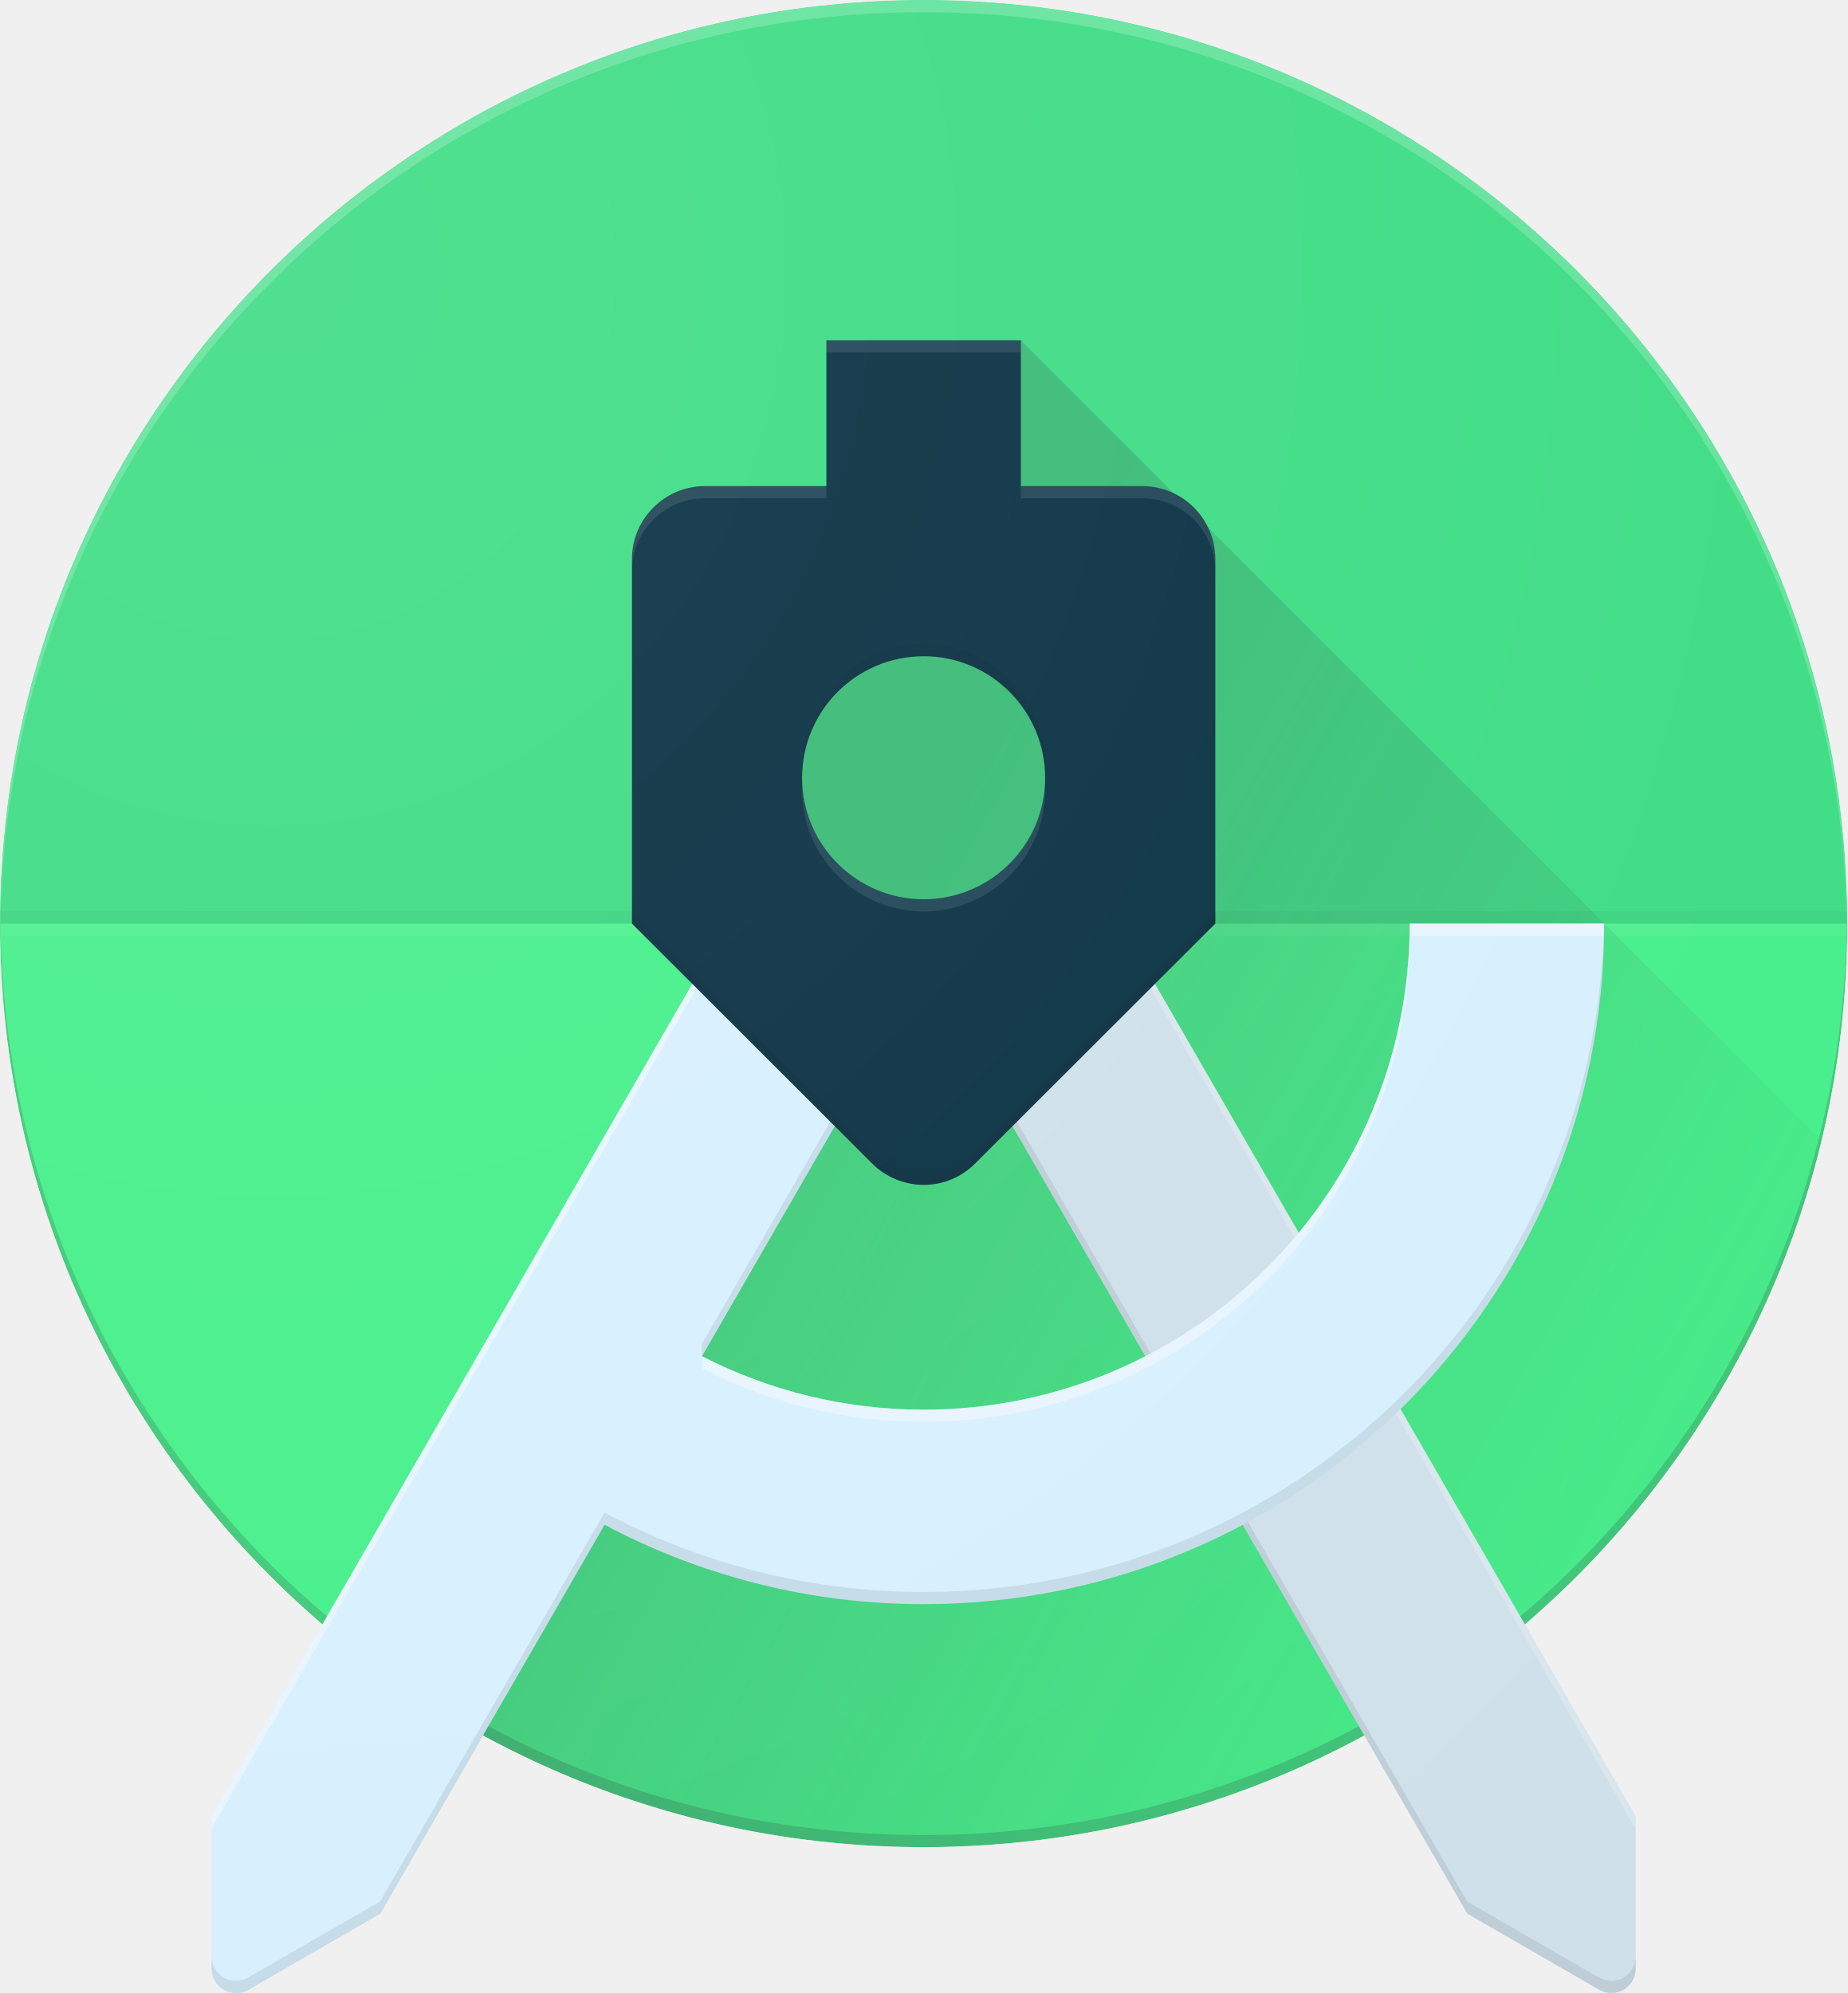
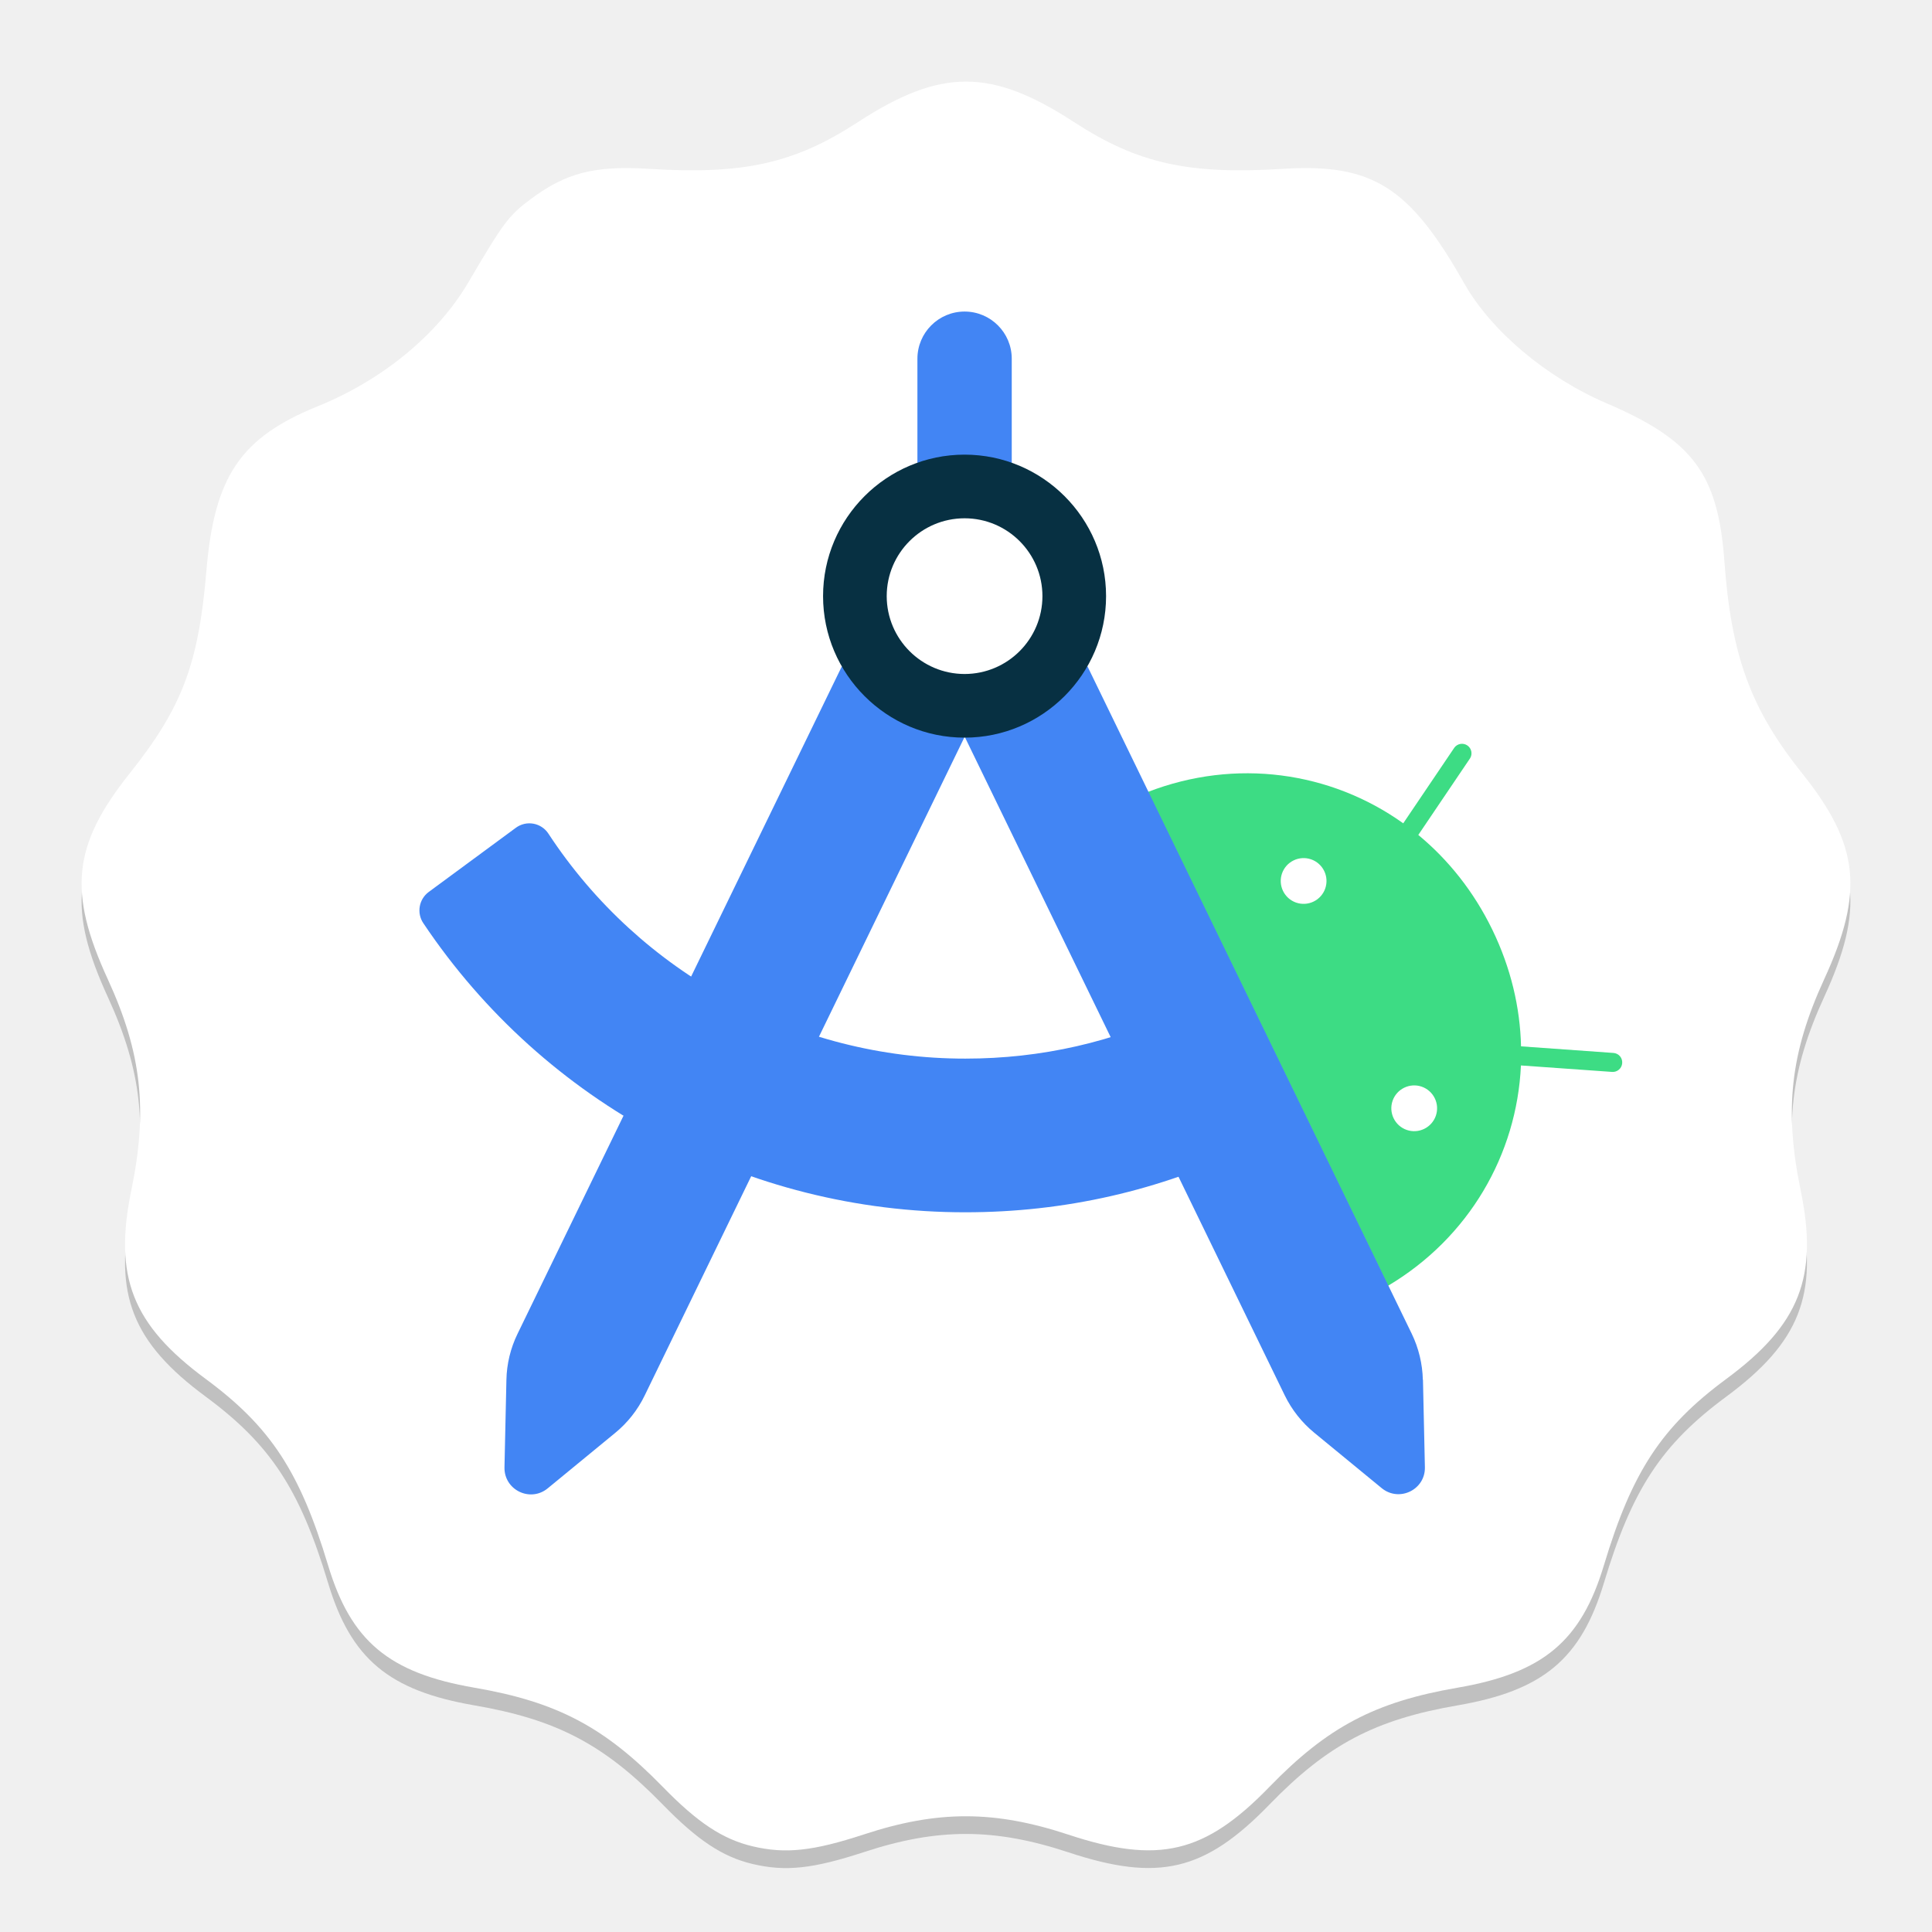
- <svg xmlns="http://www.w3.org/2000/svg" xmlns:xlink="http://www.w3.org/1999/xlink" viewBox="0 0 200 215.789">
-   <defs>
-     <path id="b-androidstudio" d="M101.333 50.667C101.333 22.687 78.647 0 50.667 0 22.687 0 0 22.687 0 50.667c0 15.386 6.867 29.16 17.693 38.446l-6.08 10.527V108a1.337 1.337 0 0 0 2.007 1.153l7.233-4.173 5.647-9.773c7.18 3.906 15.413 6.126 24.167 6.126 8.753 0 16.986-2.22 24.173-6.126l5.647 9.773 7.233 4.173A1.337 1.337 0 0 0 89.727 108v-8.36l-6.08-10.527c10.82-9.286 17.686-23.06 17.686-38.446z" />
-     <path id="d-androidstudio" d="M101.333 50.667C101.333 22.687 78.647 0 50.667 0 22.687 0 0 22.687 0 50.667c0 15.386 6.867 29.16 17.693 38.446l-6.08 10.527V108a1.337 1.337 0 0 0 2.007 1.153l7.233-4.173 5.647-9.773c7.18 3.906 15.413 6.126 24.167 6.126 8.753 0 16.986-2.22 24.173-6.126l5.647 9.773 7.233 4.173A1.337 1.337 0 0 0 89.727 108v-8.36l-6.08-10.527c10.82-9.286 17.686-23.06 17.686-38.446z" />
-     <path id="f-androidstudio" d="M101.333 50.667C101.333 22.687 78.647 0 50.667 0 22.687 0 0 22.687 0 50.667c0 15.386 6.867 29.16 17.693 38.446l-6.08 10.527V108a1.337 1.337 0 0 0 2.007 1.153l7.233-4.173 5.647-9.773c7.18 3.906 15.413 6.126 24.167 6.126 8.753 0 16.986-2.22 24.173-6.126l5.647 9.773 7.233 4.173A1.337 1.337 0 0 0 89.727 108v-8.36l-6.08-10.527c10.82-9.286 17.686-23.06 17.686-38.446z" />
-     <path id="h-androidstudio" d="M101.333 50.667C101.333 22.687 78.647 0 50.667 0 22.687 0 0 22.687 0 50.667c0 15.386 6.867 29.16 17.693 38.446l-6.08 10.527V108a1.337 1.337 0 0 0 2.007 1.153l7.233-4.173 5.647-9.773c7.18 3.906 15.413 6.126 24.167 6.126 8.753 0 16.986-2.22 24.173-6.126l5.647 9.773 7.233 4.173A1.337 1.337 0 0 0 89.727 108v-8.36l-6.08-10.527c10.82-9.286 17.686-23.06 17.686-38.446z" />
-     <path id="j-androidstudio" d="M101.333 50.667C101.333 22.687 78.647 0 50.667 0 22.687 0 0 22.687 0 50.667c0 15.386 6.867 29.16 17.693 38.446l-6.08 10.527V108a1.337 1.337 0 0 0 2.007 1.153l7.233-4.173 5.647-9.773c7.18 3.906 15.413 6.126 24.167 6.126 8.753 0 16.986-2.22 24.173-6.126l5.647 9.773 7.233 4.173A1.337 1.337 0 0 0 89.727 108v-8.36l-6.08-10.527c10.82-9.286 17.686-23.06 17.686-38.446z" />
-     <path id="l-androidstudio" d="M101.333 50.667C101.333 22.687 78.647 0 50.667 0 22.687 0 0 22.687 0 50.667c0 15.386 6.867 29.16 17.693 38.446l-6.08 10.527V108a1.337 1.337 0 0 0 2.007 1.153l7.233-4.173 5.647-9.773c7.18 3.906 15.413 6.126 24.167 6.126 8.753 0 16.986-2.22 24.173-6.126l5.647 9.773 7.233 4.173A1.337 1.337 0 0 0 89.727 108v-8.36l-6.08-10.527c10.82-9.286 17.686-23.06 17.686-38.446z" />
-     <path id="n-androidstudio" d="M101.333 50.667C101.333 22.687 78.647 0 50.667 0 22.687 0 0 22.687 0 50.667c0 15.386 6.867 29.16 17.693 38.446l-6.08 10.527V108a1.337 1.337 0 0 0 2.007 1.153l7.233-4.173 5.647-9.773c7.18 3.906 15.413 6.126 24.167 6.126 8.753 0 16.986-2.22 24.173-6.126l5.647 9.773 7.233 4.173A1.337 1.337 0 0 0 89.727 108v-8.36l-6.08-10.527c10.82-9.286 17.686-23.06 17.686-38.446z" />
-     <path id="q-androidstudio" d="M101.333 50.667C101.333 22.687 78.647 0 50.667 0 22.687 0 0 22.687 0 50.667c0 15.386 6.867 29.16 17.693 38.446l-6.08 10.527V108a1.337 1.337 0 0 0 2.007 1.153l7.233-4.173 5.647-9.773c7.18 3.906 15.413 6.126 24.167 6.126 8.753 0 16.986-2.22 24.173-6.126l5.647 9.773 7.233 4.173A1.337 1.337 0 0 0 89.727 108v-8.36l-6.08-10.527c10.82-9.286 17.686-23.06 17.686-38.446z" />
-     <path id="s-androidstudio" d="M101.333 50.667C101.333 22.687 78.647 0 50.667 0 22.687 0 0 22.687 0 50.667c0 15.386 6.867 29.16 17.693 38.446l-6.08 10.527V108a1.337 1.337 0 0 0 2.007 1.153l7.233-4.173 5.647-9.773c7.18 3.906 15.413 6.126 24.167 6.126 8.753 0 16.986-2.22 24.173-6.126l5.647 9.773 7.233 4.173A1.337 1.337 0 0 0 89.727 108v-8.36l-6.08-10.527c10.82-9.286 17.686-23.06 17.686-38.446z" />
-     <path id="u-androidstudio" d="M101.333 50.667C101.333 22.687 78.647 0 50.667 0 22.687 0 0 22.687 0 50.667c0 15.386 6.867 29.16 17.693 38.446l-6.08 10.527V108a1.337 1.337 0 0 0 2.007 1.153l7.233-4.173 5.647-9.773c7.18 3.906 15.413 6.126 24.167 6.126 8.753 0 16.986-2.22 24.173-6.126l5.647 9.773 7.233 4.173A1.337 1.337 0 0 0 89.727 108v-8.36l-6.08-10.527c10.82-9.286 17.686-23.06 17.686-38.446z" />
-     <path id="w-androidstudio" d="M101.333 50.667C101.333 22.687 78.647 0 50.667 0 22.687 0 0 22.687 0 50.667c0 15.386 6.867 29.16 17.693 38.446l-6.08 10.527V108a1.337 1.337 0 0 0 2.007 1.153l7.233-4.173 5.647-9.773c7.18 3.906 15.413 6.126 24.167 6.126 8.753 0 16.986-2.22 24.173-6.126l5.647 9.773 7.233 4.173A1.337 1.337 0 0 0 89.727 108v-8.36l-6.08-10.527c10.82-9.286 17.686-23.06 17.686-38.446z" />
-     <path id="y-androidstudio" d="M101.333 50.667C101.333 22.687 78.647 0 50.667 0 22.687 0 0 22.687 0 50.667c0 15.386 6.867 29.16 17.693 38.446l-6.08 10.527V108a1.337 1.337 0 0 0 2.007 1.153l7.233-4.173 5.647-9.773c7.18 3.906 15.413 6.126 24.167 6.126 8.753 0 16.986-2.22 24.173-6.126l5.647 9.773 7.233 4.173A1.337 1.337 0 0 0 89.727 108v-8.36l-6.08-10.527c10.82-9.286 17.686-23.06 17.686-38.446z" />
-     <path id="A-androidstudio" d="M101.333 50.667C101.333 22.687 78.647 0 50.667 0 22.687 0 0 22.687 0 50.667c0 15.386 6.867 29.16 17.693 38.446l-6.08 10.527V108a1.337 1.337 0 0 0 2.007 1.153l7.233-4.173 5.647-9.773c7.18 3.906 15.413 6.126 24.167 6.126 8.753 0 16.986-2.22 24.173-6.126l5.647 9.773 7.233 4.173A1.337 1.337 0 0 0 89.727 108v-8.36l-6.08-10.527c10.82-9.286 17.686-23.06 17.686-38.446z" />
-     <radialGradient id="a-androidstudio" cx="15.829" cy="14.563" r="124.733" fx="15.829" fy="14.563" gradientTransform="matrix(.96272 0 0 1.03872 152.89 3.82)" gradientUnits="userSpaceOnUse">
-       <stop offset="0%" stop-color="#FFF" stop-opacity=".1" />
-       <stop offset="100%" stop-color="#FFF" stop-opacity="0" />
-     </radialGradient>
-     <radialGradient xlink:href="#a-androidstudio" id="C-androidstudio" cx="15.829" cy="14.563" r="124.733" fx="15.829" fy="14.563" gradientTransform="matrix(.96272 0 0 1.03872 84.772 88.527)" gradientUnits="userSpaceOnUse" />
-     <linearGradient id="o-androidstudio" x1="39.405" x2="87.25" y1="65.114" y2="92.593" gradientTransform="scale(.98735 1.01282)" gradientUnits="userSpaceOnUse">
-       <stop offset="0%" stop-color="#263238" stop-opacity=".2" />
-       <stop offset="100%" stop-color="#263238" stop-opacity=".02" />
-     </linearGradient>
-   </defs>
-   <g fill="none" fill-rule="evenodd" transform="matrix(1.97368 0 0 1.97368 0 0)">
-     <mask id="c-androidstudio" fill="#fff">
-       <use xlink:href="#b-androidstudio" width="100%" height="100%" />
-     </mask>
-     <circle cx="50.667" cy="50.667" r="50.667" fill="#45EF8A" fill-rule="nonzero" mask="url(#c-androidstudio)" />
-   </g>
-   <g fill="none" fill-rule="evenodd" transform="matrix(1.97368 0 0 1.97368 0 0)">
-     <mask id="e-androidstudio" fill="#fff">
-       <use xlink:href="#d-androidstudio" width="100%" height="100%" />
-     </mask>
-     <path fill="#263238" fill-opacity=".2" fill-rule="nonzero" d="M50.667 100.667c27.76 0 50.293-22.327 50.646-50h.02c0 27.98-22.686 50.666-50.666 50.666C22.687 101.333 0 78.647 0 50.667h.02c.353 27.673 22.887 50 50.647 50Z" mask="url(#e-androidstudio)" />
-   </g>
-   <g fill="none" fill-rule="evenodd" transform="matrix(1.97368 0 0 1.97368 0 0)">
-     <mask id="g-androidstudio" fill="#fff">
-       <use xlink:href="#f-androidstudio" width="100%" height="100%" />
-     </mask>
-     <path fill="#3DDC84" fill-rule="nonzero" d="M50.667 0C22.687 0 0 22.687 0 50.667h101.333C101.333 22.687 78.647 0 50.667 0Z" mask="url(#g-androidstudio)" />
-   </g>
-   <g fill="none" fill-rule="evenodd" transform="matrix(1.97368 0 0 1.97368 0 0)">
-     <mask id="i-androidstudio" fill="#fff">
-       <use xlink:href="#h-androidstudio" width="100%" height="100%" />
-     </mask>
-     <circle cx="50.667" cy="42.667" r="6.667" fill="#3DDC84" fill-rule="nonzero" mask="url(#i-androidstudio)" />
-   </g>
-   <g fill="none" fill-rule="evenodd" transform="matrix(1.97368 0 0 1.97368 0 0)">
-     <mask id="k-androidstudio" fill="#fff">
-       <use xlink:href="#j-androidstudio" width="100%" height="100%" />
-     </mask>
-     <path fill="#263238" fill-opacity=".05" fill-rule="nonzero" d="M101.333 50.667H0V50h101.333z" mask="url(#k-androidstudio)" />
-   </g>
-   <g fill="none" fill-rule="evenodd" transform="matrix(1.97368 0 0 1.97368 0 0)">
-     <mask id="m-androidstudio" fill="#fff">
-       <use xlink:href="#l-androidstudio" width="100%" height="100%" />
-     </mask>
-     <path fill="#fff" fill-opacity=".05" fill-rule="nonzero" d="M101.333 51.333H0v-.666h101.333z" mask="url(#m-androidstudio)" />
-   </g>
-   <g fill="none" fill-rule="evenodd" transform="matrix(1.97368 0 0 1.97368 0 0)">
-     <mask id="p-androidstudio" fill="#fff">
-       <use xlink:href="#n-androidstudio" width="100%" height="100%" />
-     </mask>
-     <path fill="url(#o-androidstudio)" fill-rule="nonzero" d="m39.887 50.667-26.94 58.666h88.386V64L56 18.667l-10.667 8z" mask="url(#p-androidstudio)" />
-   </g>
-   <g fill="none" fill-rule="evenodd" transform="matrix(1.97368 0 0 1.97368 0 0)">
-     <mask id="r-androidstudio" fill="#fff">
-       <use xlink:href="#q-androidstudio" width="100%" height="100%" />
-     </mask>
-     <path fill="#fff" fill-opacity=".2" fill-rule="nonzero" d="M50.667.667c27.76 0 50.293 22.326 50.646 50h.02C101.333 22.687 78.647 0 50.667 0 22.687 0 0 22.687 0 50.667h.02c.353-27.674 22.887-50 50.647-50Z" mask="url(#r)" />
-   </g>
-   <g fill="none" fill-rule="evenodd" transform="matrix(1.97368 0 0 1.97368 0 0)">
-     <mask id="t-androidstudio" fill="#fff">
-       <use xlink:href="#s-androidstudio" width="100%" height="100%" />
-     </mask>
-     <g fill-rule="nonzero" mask="url(#t)">
-       <path fill="#D7EFFE" d="M61.447 50.667h-12.32l31.36 54.313 7.233 4.173A1.337 1.337 0 0 0 89.727 108v-8.36z" />
-       <path fill="#BDBDBD" d="M61.447 50.667h-12.32l31.36 54.313 7.233 4.173A1.337 1.337 0 0 0 89.727 108v-8.36z" opacity=".3" />
-       <path fill="#fff" fill-opacity=".2" d="M89.72 99.64 61.446 50.666h-.386l28.66 49.64z" />
-       <path fill="#212121" fill-opacity=".1" d="M88.387 108.667c-.247 0-.474-.067-.674-.18l-7.233-4.174-30.967-53.646h-.386l31.36 54.313 7.233 4.173A1.337 1.337 0 0 0 89.727 108v-.667a1.347 1.347 0 0 1-1.34 1.334z" />
-     </g>
-   </g>
-   <g fill="none" fill-rule="evenodd" transform="matrix(1.97368 0 0 1.97368 0 0)">
-     <mask id="v-androidstudio" fill="#fff">
-       <use xlink:href="#u-androidstudio" width="100%" height="100%" />
-     </mask>
-     <g fill-rule="nonzero" mask="url(#v)">
-       <path fill="#D7EFFE" d="M77.333 50.667c0 14.726-11.94 26.666-26.666 26.666-4.38 0-8.514-1.06-12.16-2.933l12.16-21.067 1.54-2.666h-12.32L11.607 99.64V108a1.337 1.337 0 0 0 2.006 1.153l7.234-4.173 12.32-21.333A37.185 37.185 0 0 0 50.667 88C71.287 88 88 71.287 88 50.667Z" />
-       <path fill="#fff" fill-opacity=".4" d="M39.887 50.667 11.607 99.64v.667l28.666-49.64Zm10.78 26.666c-4.38 0-8.514-1.06-12.16-2.933v.667A26.536 26.536 0 0 0 50.667 78c14.726 0 26.666-11.94 26.666-26.667H87.98c.007-.22.02-.44.02-.666H77.333c0 14.726-11.94 26.666-26.666 26.666Z" />
-       <path fill="#212121" fill-opacity=".1" d="M52.207 50.667h-.387L38.5 73.733v.667zm35.773 0c-.36 20.306-16.92 36.666-37.313 36.666-6.327 0-12.28-1.58-17.5-4.353l-12.32 21.333-7.234 4.174a1.337 1.337 0 0 1-2.007-1.153V108a1.337 1.337 0 0 0 2.007 1.153l7.234-4.173 12.32-21.333A37.185 37.185 0 0 0 50.667 88C71.287 88 88 71.287 88 50.667Z" />
-     </g>
-   </g>
-   <g fill="none" fill-rule="evenodd" transform="matrix(1.97368 0 0 1.97368 0 0)">
-     <mask id="x-androidstudio" fill="#fff">
-       <use xlink:href="#w-androidstudio" width="100%" height="100%" />
-     </mask>
-     <g mask="url(#x-androidstudio)">
-       <path fill="#073042" fill-rule="nonzero" d="M62.667 26.667H56v-8H45.333v8h-6.666c-2.2 0-4 1.8-4 4v20l13.173 13.16A4.002 4.002 0 0 0 50.667 65a3.963 3.963 0 0 0 2.826-1.173l13.174-13.16v-20c0-2.2-1.8-4-4-4zm-12 22.666A6.67 6.67 0 0 1 44 42.667 6.67 6.67 0 0 1 50.667 36a6.67 6.67 0 0 1 6.666 6.667 6.67 6.67 0 0 1-6.666 6.666Z" />
-     </g>
-   </g>
-   <g fill="none" fill-rule="evenodd" transform="matrix(1.97368 0 0 1.97368 0 0)">
-     <mask id="z-androidstudio" fill="#fff">
-       <use xlink:href="#y-androidstudio" width="100%" height="100%" />
-     </mask>
-     <path fill="#fff" fill-opacity=".1" fill-rule="nonzero" d="M62.667 26.667H56v.666h6.667c2.2 0 4 1.8 4 4v-.666c0-2.2-1.8-4-4-4zm-6.667-8H45.333v.666H56Zm-10.667 8h-6.666c-2.2 0-4 1.8-4 4v.666c0-2.2 1.8-4 4-4h6.666zm5.334 22.666A6.67 6.67 0 0 1 44 42.667v.666A6.67 6.67 0 0 0 50.667 50a6.67 6.67 0 0 0 6.666-6.667v-.666a6.67 6.67 0 0 1-6.666 6.666z" mask="url(#z)" />
-   </g>
-   <g fill="none" fill-rule="evenodd" transform="matrix(1.97368 0 0 1.97368 0 0)">
-     <mask id="B-androidstudio" fill="#fff">
-       <use xlink:href="#A-androidstudio" width="100%" height="100%" />
-     </mask>
-     <path fill="#212121" fill-opacity=".1" fill-rule="nonzero" d="M50.667 36a6.67 6.67 0 0 1 6.666 6.667V42a6.67 6.67 0 0 0-6.666-6.667A6.67 6.67 0 0 0 44 42v.667A6.67 6.67 0 0 1 50.667 36Zm2.826 27.16a4.002 4.002 0 0 1-2.826 1.173 3.963 3.963 0 0 1-2.827-1.173L34.667 50v.667l13.173 13.16A4.002 4.002 0 0 0 50.667 65a3.963 3.963 0 0 0 2.826-1.173l13.174-13.16V50Z" mask="url(#B)" />
-   </g>
-   <path fill="url(#C-androidstudio)" d="M186.438 139.527c0-27.98-22.686-50.667-50.666-50.667-27.98 0-50.667 22.687-50.667 50.667 0 15.387 6.867 29.16 17.693 38.447l-6.08 10.526v8.36a1.337 1.337 0 0 0 2.007 1.154l7.233-4.174 5.647-9.773c7.18 3.907 15.413 6.127 24.167 6.127 8.753 0 16.986-2.22 24.173-6.127l5.647 9.773 7.233 4.174a1.337 1.337 0 0 0 2.007-1.153v-8.36l-6.08-10.527c10.82-9.287 17.686-23.06 17.686-38.447z" transform="matrix(1.97368 0 0 1.97368 -167.97 -175.382)" />
+ <svg xmlns="http://www.w3.org/2000/svg" fill="none" viewBox="0 0 128 128">
+   <path fill="#000" d="M49.853 123.492c-1.978-.469-3.634-1.566-5.95-3.943-3.871-3.971-7.013-5.624-12.472-6.564-5.664-.975-8.18-3.08-9.694-8.108-1.867-6.206-3.82-9.178-8.108-12.346-4.866-3.594-6.114-6.764-4.927-12.507 1.1-5.32.679-9.101-1.555-13.964C4.48 60.26 4.81 57.16 8.597 52.405c3.47-4.357 4.56-7.238 5.079-13.431.524-6.25 2.263-8.815 7.385-10.89 4.274-1.732 7.93-4.739 9.958-8.188 2.344-3.99 2.686-4.447 4.139-5.53 2.344-1.749 4.239-2.233 7.848-2.007 6.27.393 9.63-.36 13.84-3.1 5.49-3.574 8.818-3.574 14.307 0 4.21 2.74 7.57 3.493 13.84 3.1 5.929-.372 8.396 1.184 12.01 7.577 1.79 3.167 5.451 6.25 9.458 7.965 5.706 2.442 7.364 4.67 7.785 10.463.456 6.273 1.742 9.78 5.149 14.041 3.794 4.745 4.125 7.848 1.457 13.655-2.233 4.863-2.655 8.645-1.555 13.964 1.188 5.743-.061 8.913-4.926 12.507-4.289 3.167-6.241 6.14-8.109 12.346-1.513 5.028-4.03 7.133-9.694 8.108-5.47.942-8.615 2.6-12.47 6.577-4.275 4.407-7.339 5.135-13.314 3.159-4.887-1.615-8.65-1.622-13.517-.024-3.41 1.119-5.227 1.314-7.414.795Z" opacity=".2" />
+   <path fill="#fff" d="M49.853 122.321c-1.978-.47-3.634-1.567-5.95-3.944-3.871-3.97-7.013-5.624-12.472-6.563-5.664-.975-8.18-3.081-9.694-8.108-1.867-6.207-3.82-9.18-8.108-12.347-4.866-3.594-6.114-6.763-4.927-12.507 1.1-5.32.679-9.101-1.555-13.964-2.666-5.801-2.337-8.901 1.45-13.655 3.47-4.357 4.56-7.237 5.079-13.431.524-6.25 2.263-8.815 7.385-10.89 4.274-1.732 7.93-4.739 9.958-8.188 2.344-3.99 2.686-4.446 4.139-5.53 2.344-1.749 4.239-2.233 7.848-2.007 6.27.393 9.63-.36 13.84-3.1 5.49-3.574 8.818-3.574 14.307 0 4.21 2.74 7.57 3.493 13.84 3.1 5.929-.372 8.396 1.184 12.01 7.577 1.79 3.167 5.451 6.25 9.458 7.965 5.706 2.442 7.364 4.67 7.785 10.463.456 6.273 1.742 9.78 5.149 14.041 3.794 4.745 4.125 7.848 1.457 13.655-2.233 4.863-2.655 8.645-1.555 13.964 1.188 5.743-.061 8.913-4.926 12.507-4.289 3.168-6.241 6.14-8.109 12.347-1.513 5.027-4.03 7.133-9.694 8.108-5.47.941-8.615 2.6-12.47 6.576-4.275 4.408-7.339 5.135-13.314 3.16-4.887-1.616-8.65-1.623-13.517-.025-3.41 1.119-5.227 1.314-7.414.796Z" />
+   <path fill="#3DDC84" d="M85.005 59.03a1.514 1.514 0 0 1 .7-2.026 1.514 1.514 0 0 1 2.026.7 1.514 1.514 0 0 1-.7 2.026 1.514 1.514 0 0 1-2.026-.7Zm7.327 15.06a1.513 1.513 0 0 1 .7-2.026 1.514 1.514 0 0 1 2.026.7 1.514 1.514 0 0 1-.7 2.026 1.513 1.513 0 0 1-2.026-.7Zm.64-19.541c-4.82-3.441-11.107-4.33-16.928-2.078l15.911 32.718c5.362-3.185 8.54-8.69 8.811-14.6l6.039.428a.626.626 0 0 0 .67-.587.625.625 0 0 0-.587-.67l-6.115-.437c-.06-2.575-.677-5.203-1.905-7.733-1.227-2.523-2.914-4.631-4.902-6.273l3.434-5.083a.63.63 0 0 0-1.04-.708l-3.388 5.015" />
+   <path fill="#4285F4" d="M78.303 66.868c-4.488 2.169-9.315 3.268-14.345 3.268a33.007 33.007 0 0 1-27.628-14.91 1.506 1.506 0 0 0-2.154-.383l-5.775 4.254a1.52 1.52 0 0 0-.347 2.078 43.186 43.186 0 0 0 35.904 19.142c6.574 0 12.892-1.438 18.773-4.277l-4.428-9.172ZM63.906 30.67h3.125v-6.904c0-1.725-1.4-3.125-3.125-3.125a3.127 3.127 0 0 0-3.125 3.125v6.905h3.125Z" />
+   <path fill="#4285F4" d="M55.773 44.15 34.289 88.367a7.308 7.308 0 0 0-.738 3.057l-.128 5.791c-.03 1.498 1.702 2.342 2.862 1.393l4.473-3.675a7.34 7.34 0 0 0 1.95-2.47l21.175-43.592-8.103-4.714-.007-.007ZM94.267 91.417a7.423 7.423 0 0 0-.738-3.058L72.046 44.142l-8.103 4.73 21.175 43.576a7.413 7.413 0 0 0 1.95 2.47l4.473 3.675c1.16.949 2.9.105 2.862-1.393l-.128-5.79-.008.007Z" />
+   <path fill="#073042" d="M63.905 30.121c-5.173 0-9.375 4.21-9.375 9.375 0 5.166 4.21 9.375 9.375 9.375 5.166 0 9.375-4.21 9.375-9.375 0-5.166-4.209-9.375-9.375-9.375Zm0 14.533a5.166 5.166 0 0 1-5.158-5.158 5.161 5.161 0 0 1 5.158-5.158 5.161 5.161 0 0 1 5.159 5.158 5.161 5.161 0 0 1-5.159 5.158Z" />
</svg>
